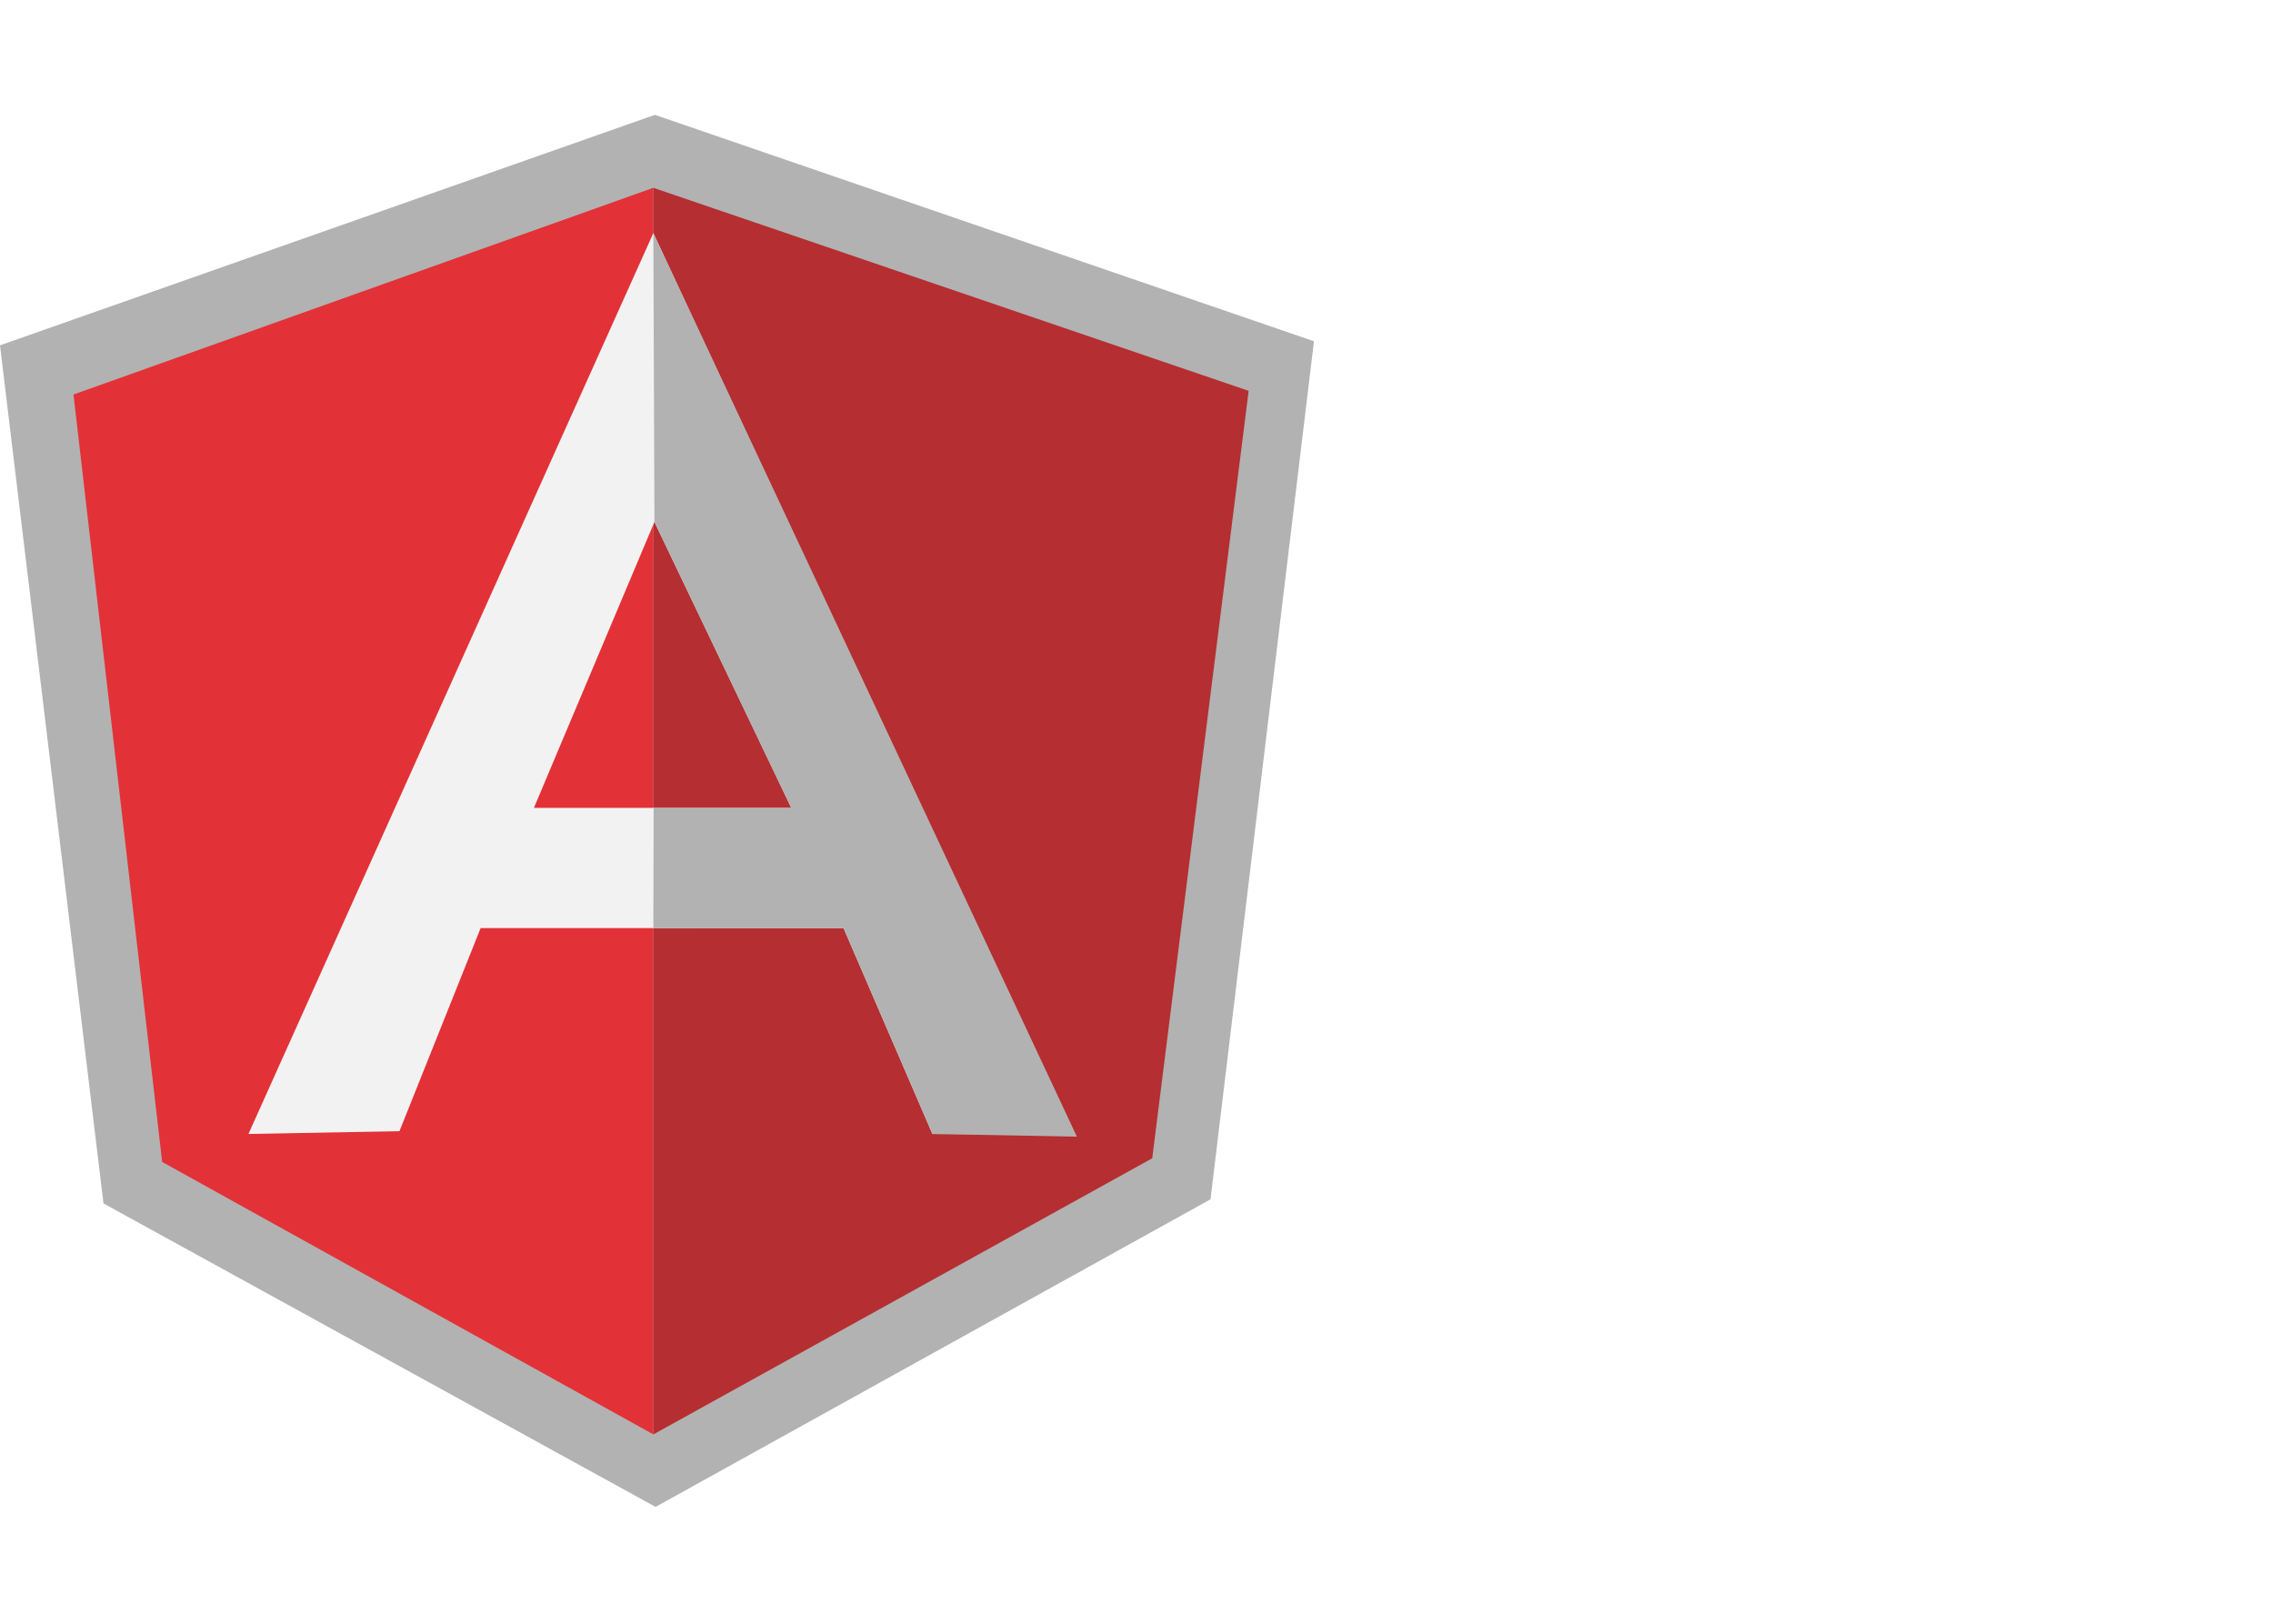
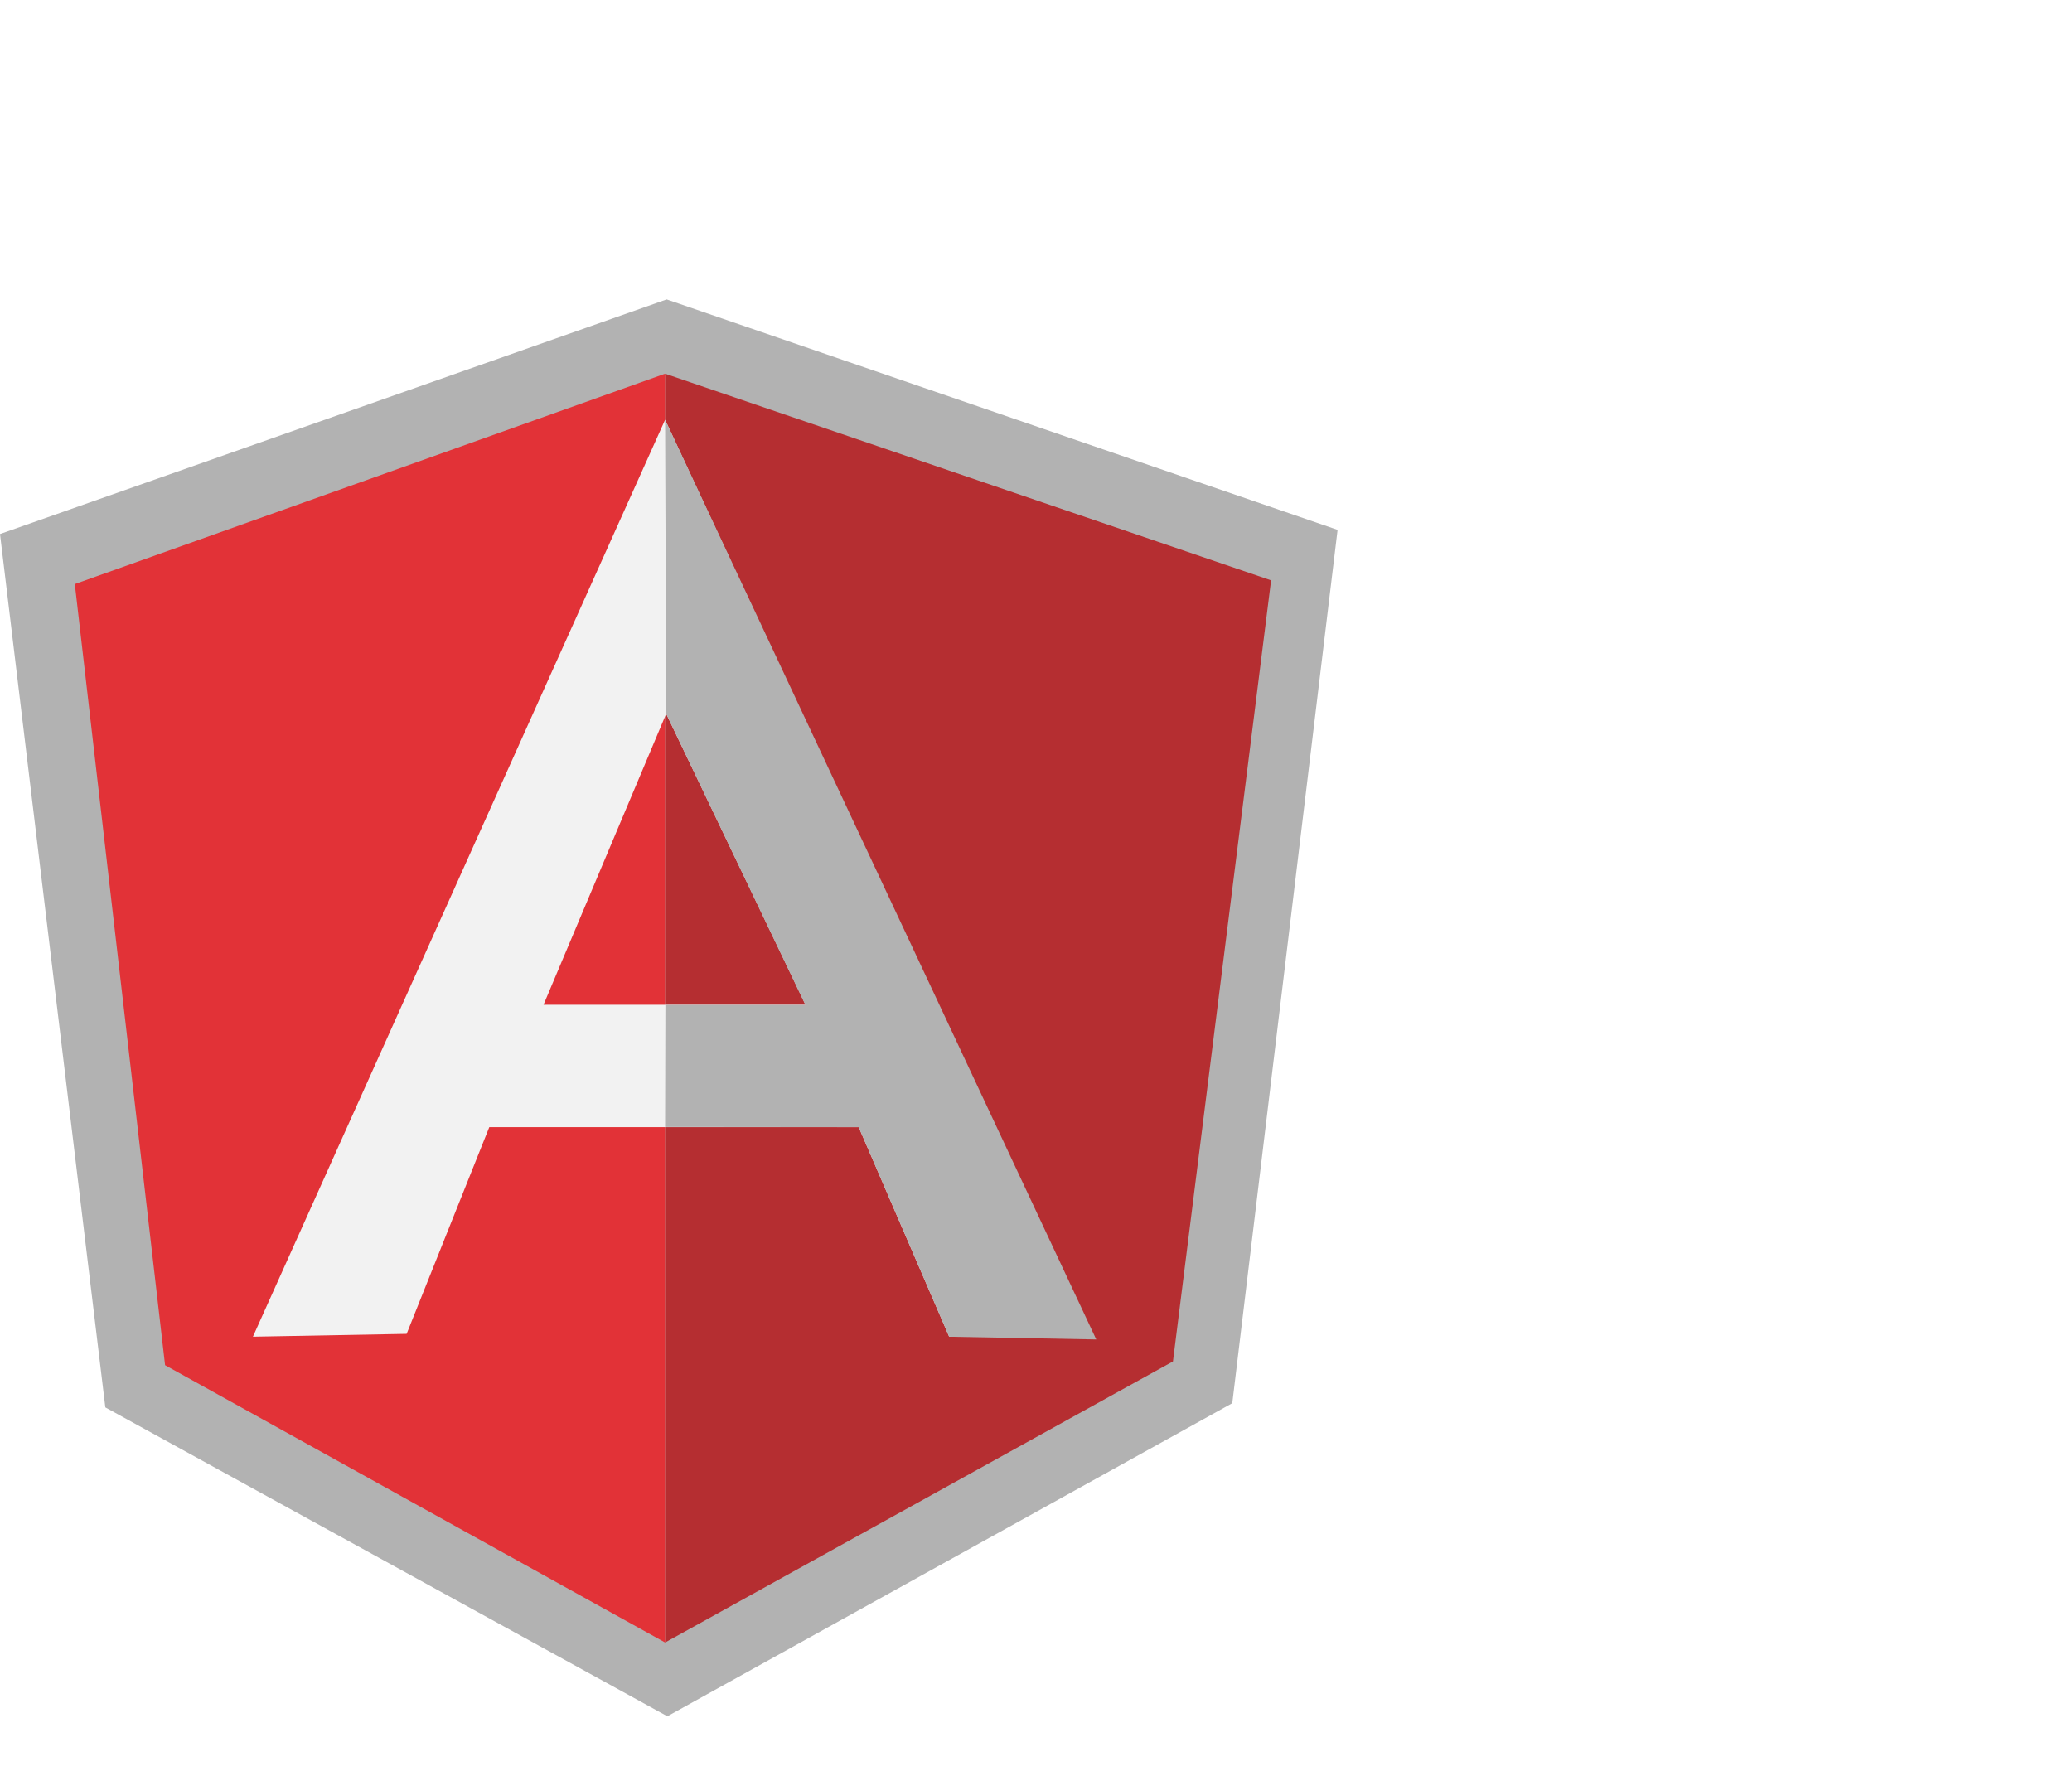
- <svg xmlns="http://www.w3.org/2000/svg" version="1.1" x="0px" y="0px" width="35" height="25" viewBox="0 0 287 176" overflow="visible">
+ <svg xmlns="http://www.w3.org/2000/svg" version="1.1" x="0px" y="0px" width="35" height="30" viewBox="0 0 257 146" overflow="visible">
  <path fill="#B2B2B2" d="M82.688,0L0,29.1l13.066,108.335l69.71,38.314l70.069-38.834l13.062-108.331L82.688,0z M82.688,0" />
  <path fill="#B52E31" d="M157.66,34.846L82.496,9.214v157.381l62.991-34.861L157.66,34.846z M157.66,34.846" />
  <path fill="#E23237" d="M9.279,35.308l11.196,96.889l62.019,34.398V9.211L9.279,35.308z M9.279,35.308" />
  <path fill="#F2F2F2" d="M99.918,87.493L82.632,51.396L67.415,87.493H99.918z M106.508,102.672h-45.82l-10.251,25.64l-19.067,0.352  L82.496,14.929l52.908,113.734h-17.673L106.508,102.672z M106.508,102.672" />
  <path fill="#B2B2B2" d="M82.496,14.929l0.136,36.467l17.268,36.125H82.534l-0.039,15.127l24.012,0.023l11.223,25.996l18.245,0.339  L82.496,14.929z M82.496,14.929" />
</svg>
